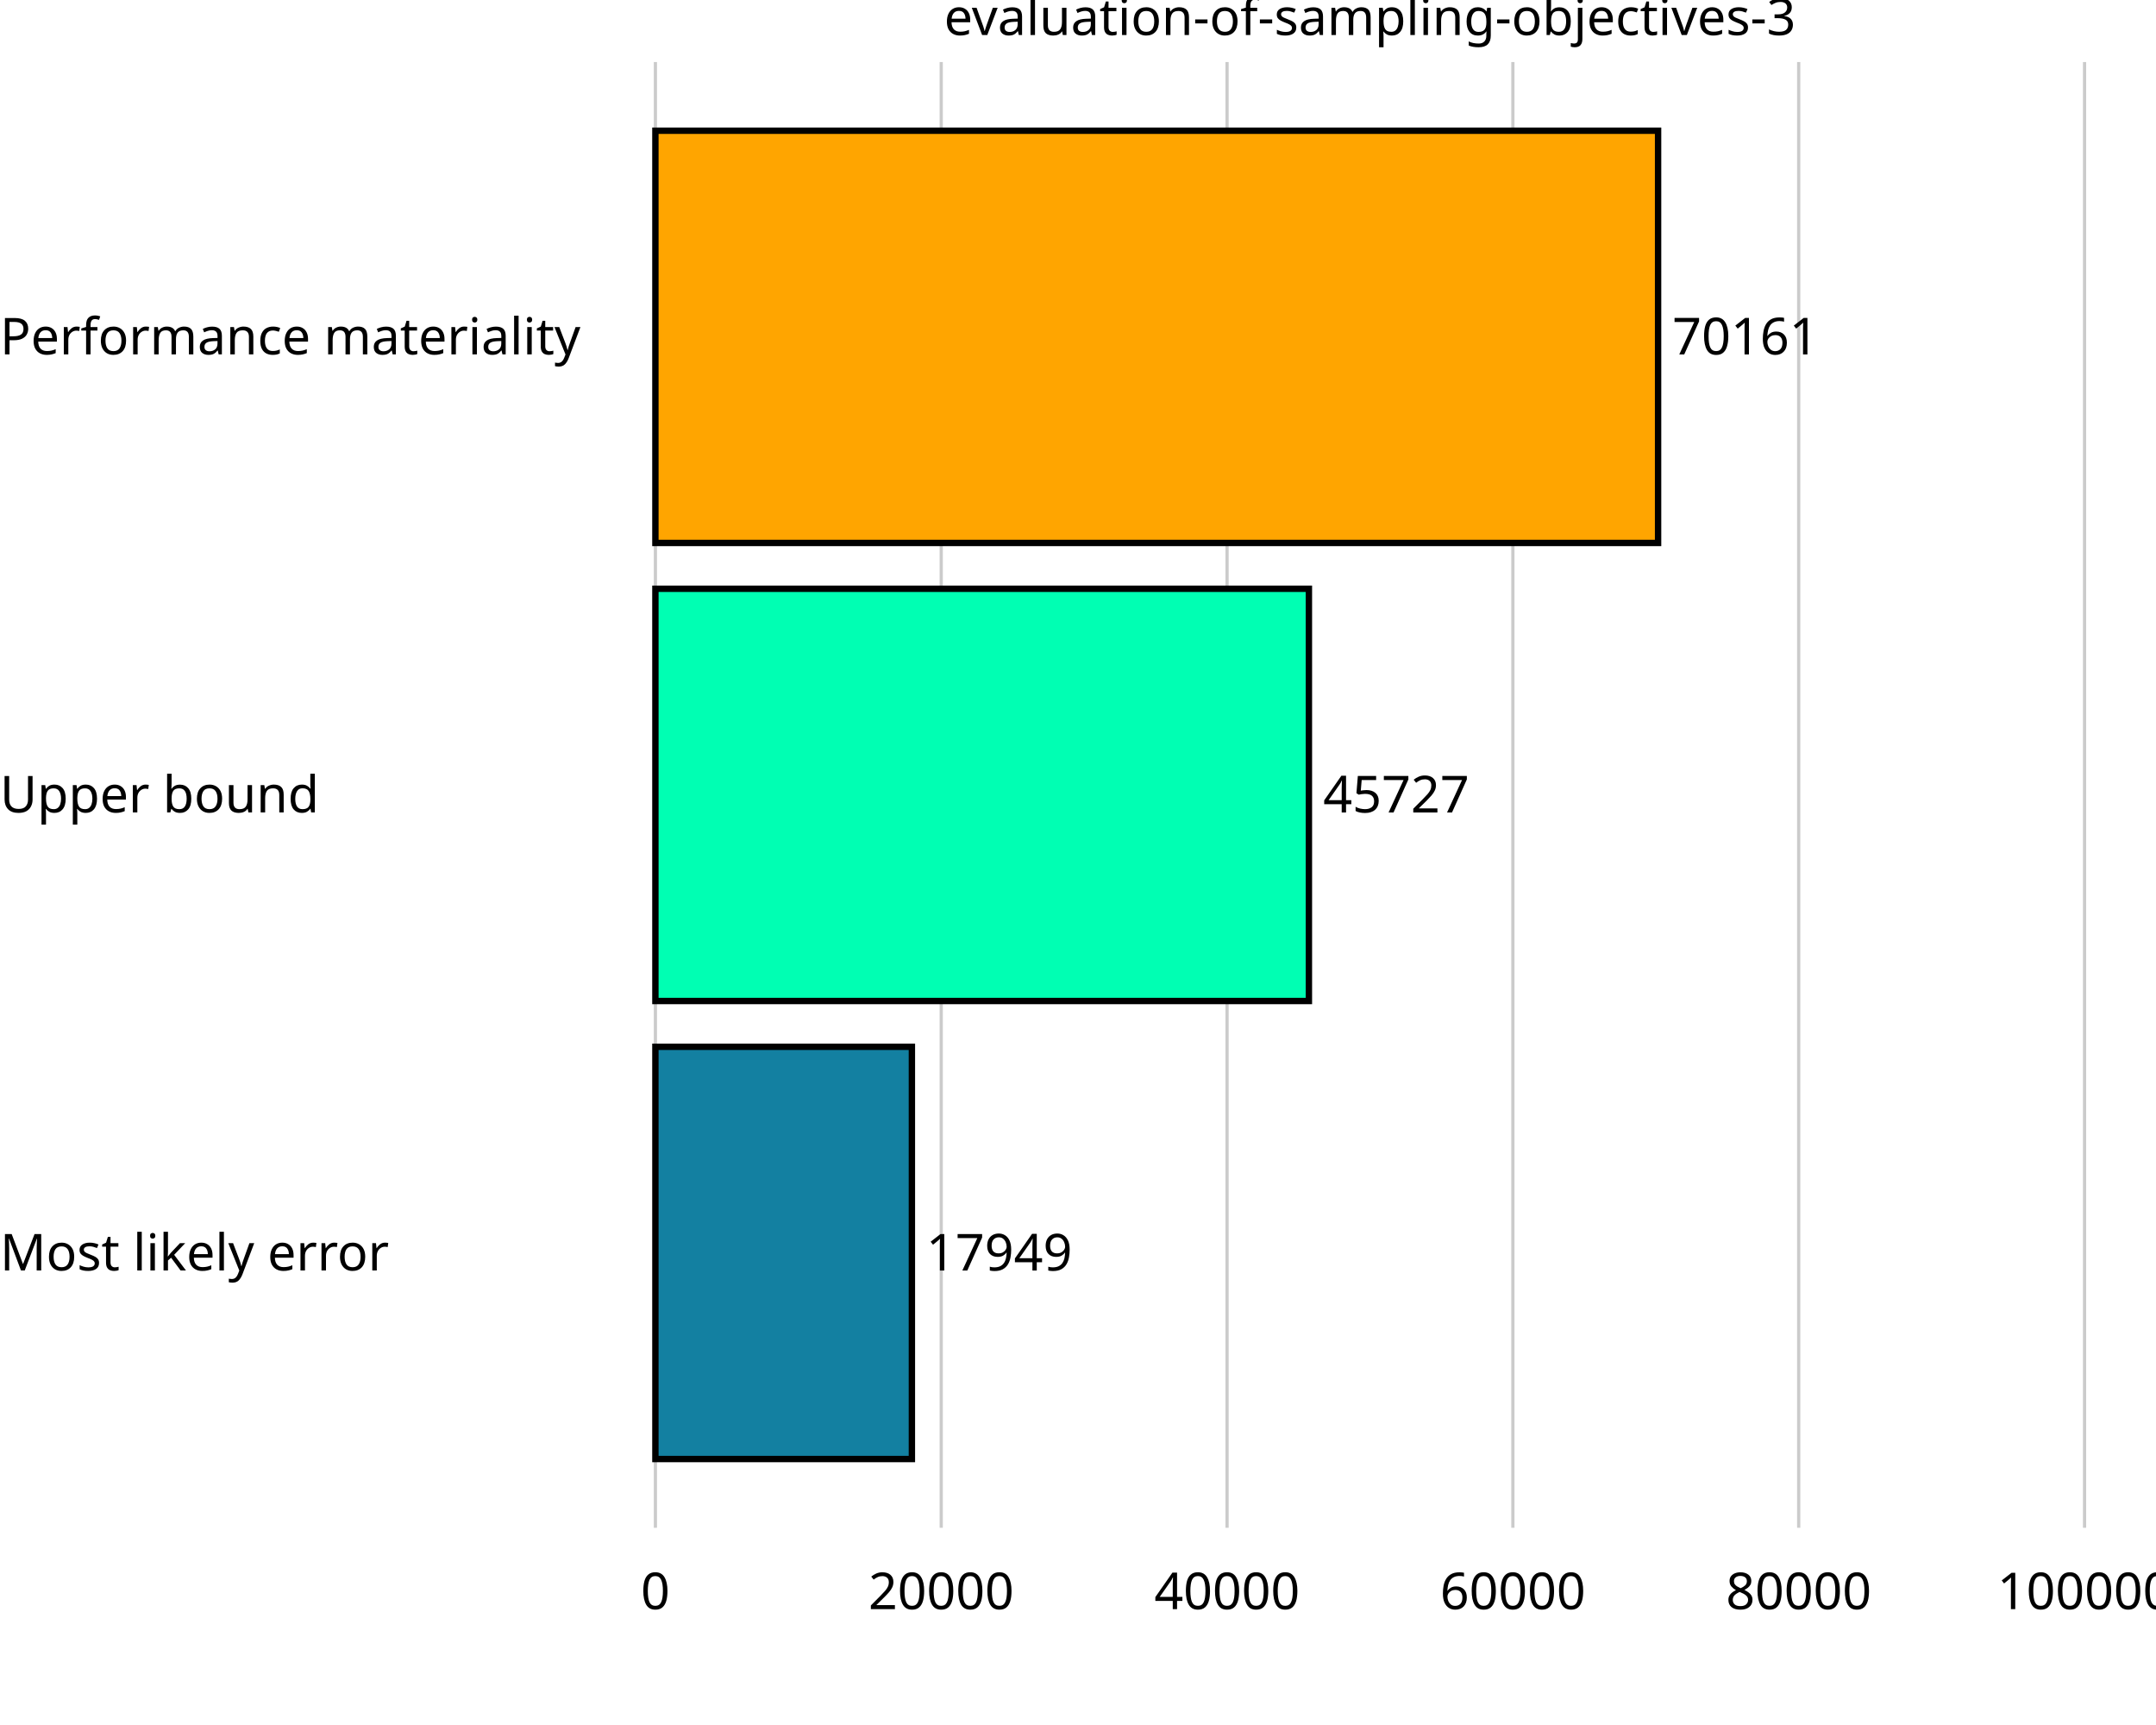
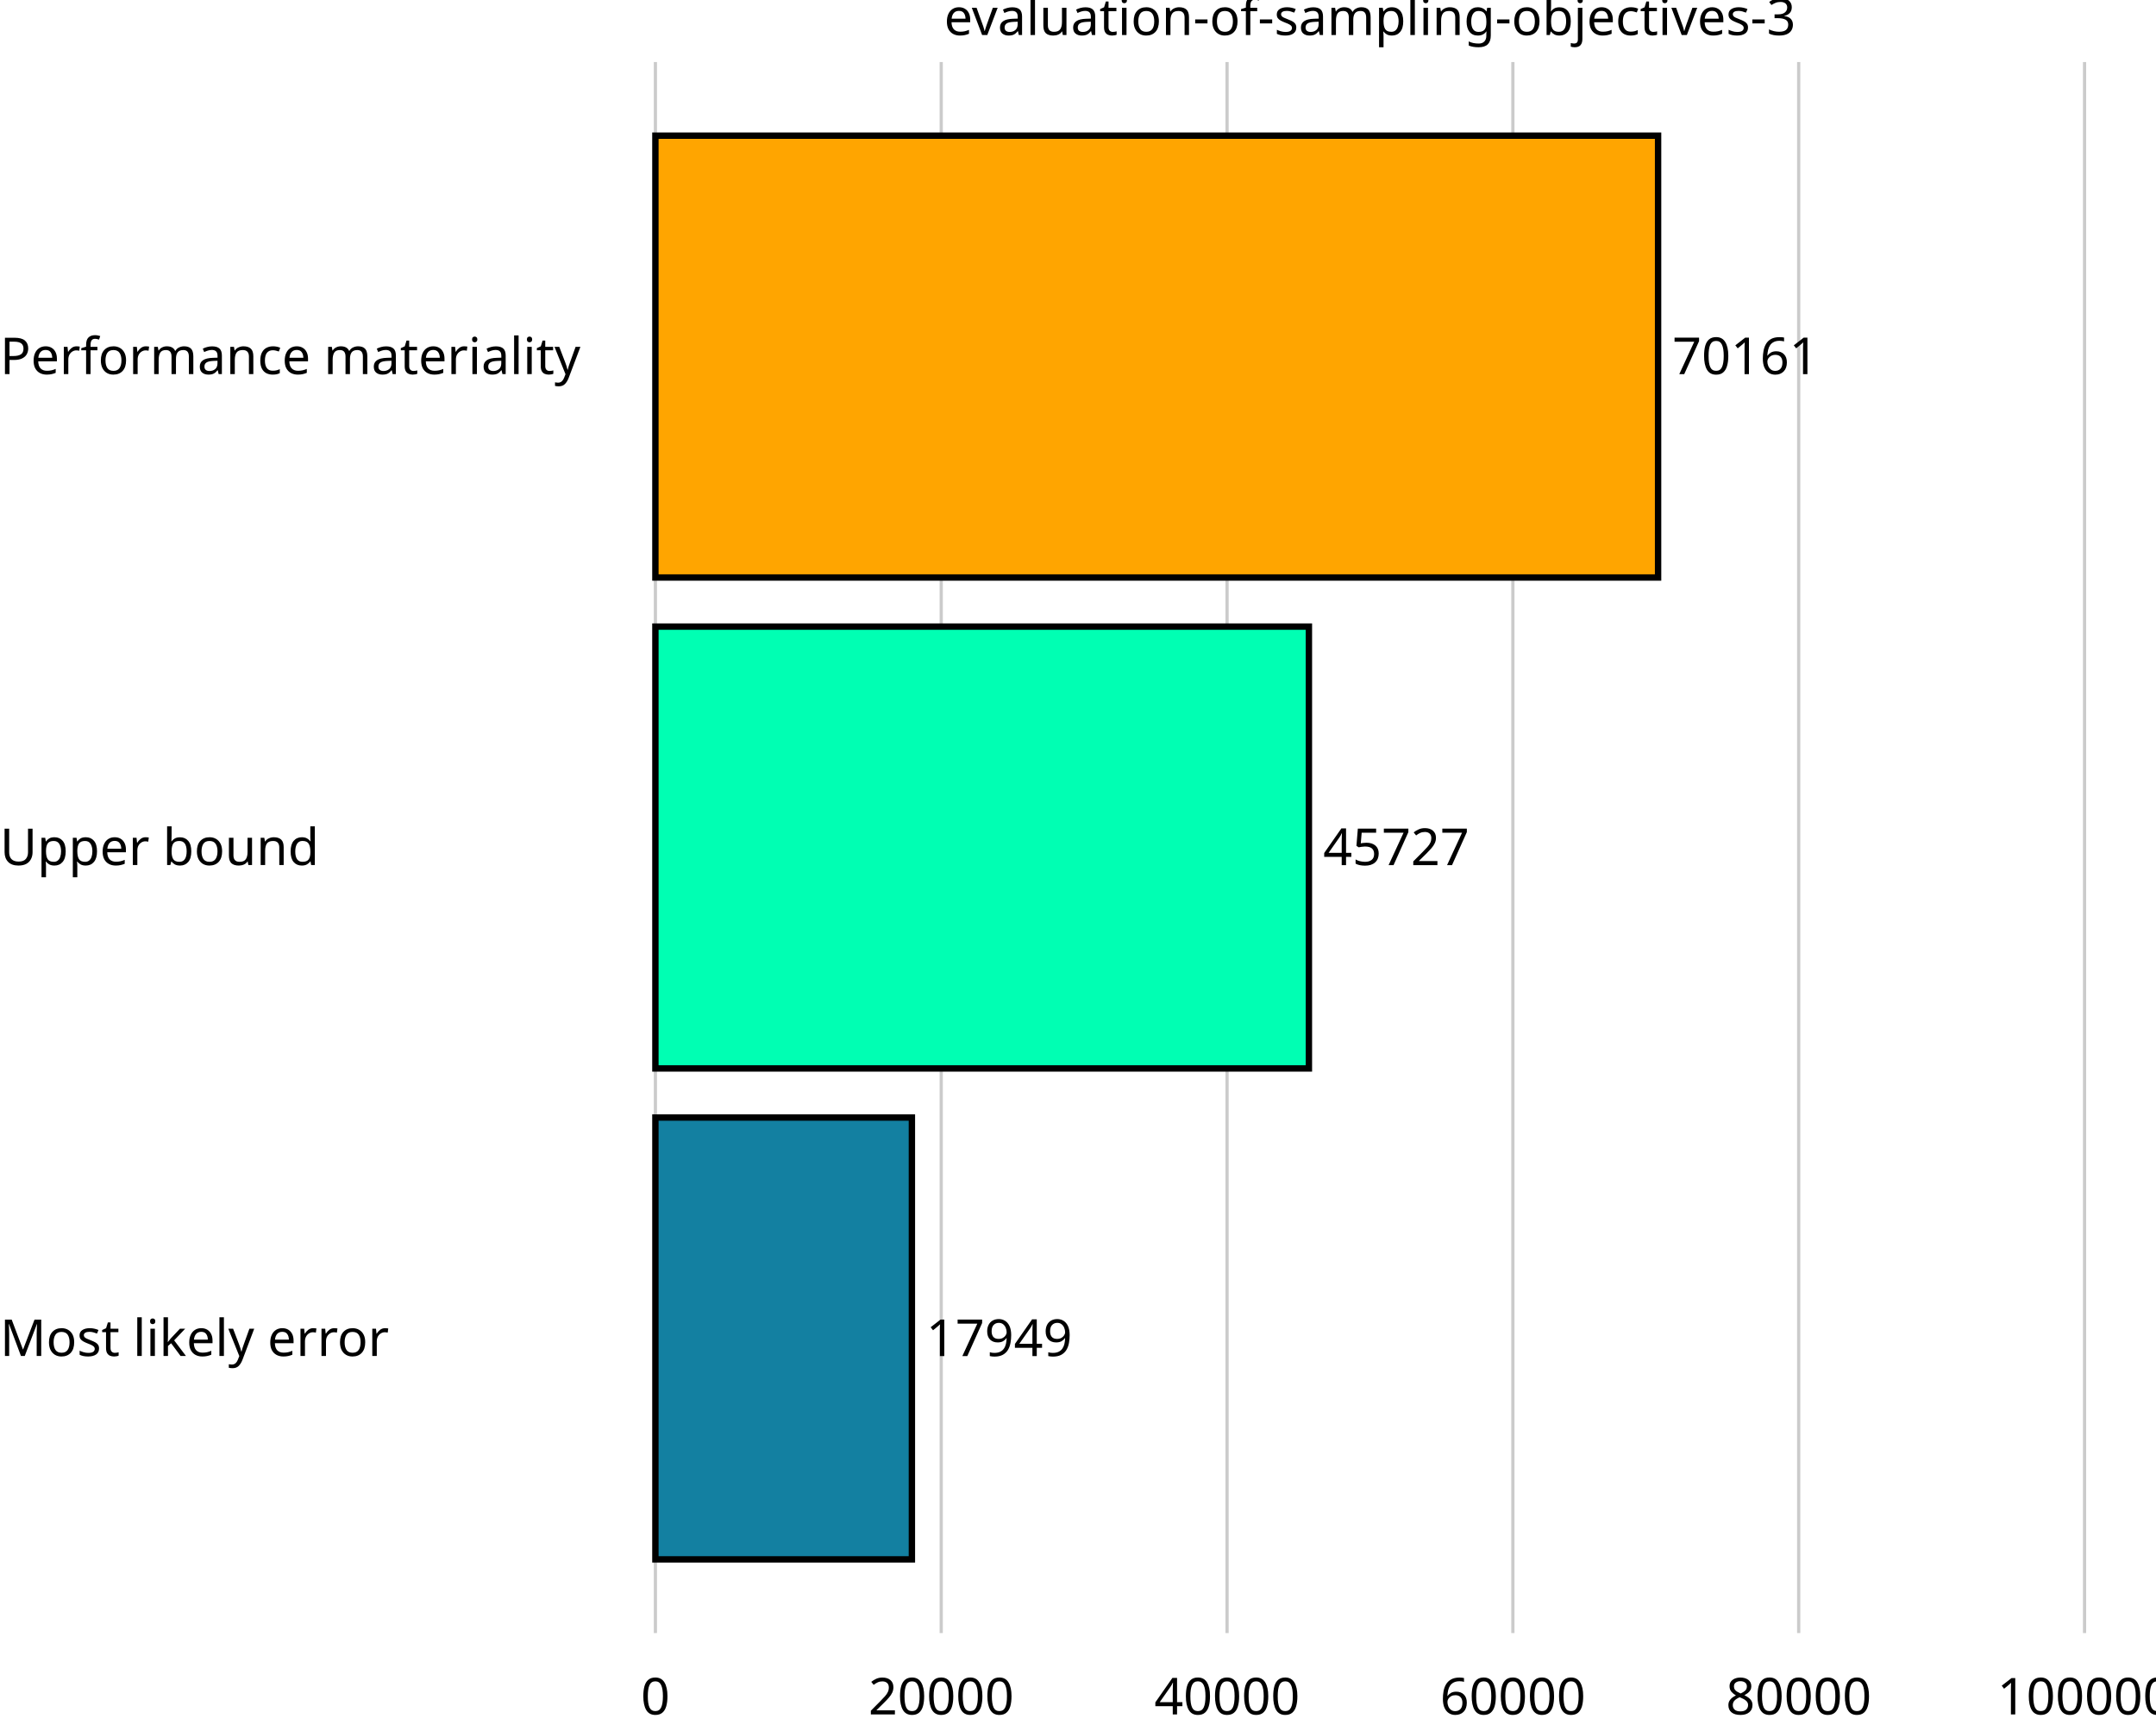
<svg xmlns="http://www.w3.org/2000/svg" class="svglite" data-engine-version="2.0" width="720.00pt" height="576.00pt" viewBox="0 0 720.00 576.00">
  <defs>
    <style type="text/css">
    .svglite line, .svglite polyline, .svglite polygon, .svglite path, .svglite rect, .svglite circle {
      fill: none;
      stroke: #000000;
      stroke-linecap: round;
      stroke-linejoin: round;
      stroke-miterlimit: 10.00;
    }
  </style>
  </defs>
  <rect width="100%" height="100%" style="stroke: none; fill: #FFFFFF;" />
  <defs>
    <clipPath id="cpMC4wMHw3MjAuMDB8MC4wMHw1NzYuMDA=">
      <rect x="0.00" y="0.00" width="720.00" height="576.00" />
    </clipPath>
  </defs>
  <g clip-path="url(#cpMC4wMHw3MjAuMDB8MC4wMHw1NzYuMDA=)">
    <rect x="0.00" y="0.00" width="720.00" height="576.00" style="stroke-width: 10.67; stroke: none;" />
  </g>
  <defs>
-     <clipPath id="cpMTk1LjAxfDcyMC4wMHwyMC43MXw1MTAuMTQ=">
-       <rect x="195.01" y="20.71" width="524.99" height="489.43" />
+     <clipPath id="cpMTk1LjAxfDcyMC4wMHwyMC43MXw1NDUuMjk=">
+       <rect x="195.01" y="20.71" width="524.99" height="524.59" />
    </clipPath>
  </defs>
-   <g clip-path="url(#cpMTk1LjAxfDcyMC4wMHwyMC43MXw1MTAuMTQ=)">
-     <rect x="195.01" y="20.71" width="524.99" height="489.43" style="stroke-width: 10.67; stroke: none;" />
-     <polyline points="218.87,510.14 218.87,20.71 " style="stroke-width: 1.07; stroke: #CBCBCB; stroke-linecap: butt;" />
-     <polyline points="314.32,510.14 314.32,20.71 " style="stroke-width: 1.07; stroke: #CBCBCB; stroke-linecap: butt;" />
-     <polyline points="409.78,510.14 409.78,20.71 " style="stroke-width: 1.07; stroke: #CBCBCB; stroke-linecap: butt;" />
-     <polyline points="505.23,510.14 505.23,20.71 " style="stroke-width: 1.07; stroke: #CBCBCB; stroke-linecap: butt;" />
-     <polyline points="600.68,510.14 600.68,20.71 " style="stroke-width: 1.07; stroke: #CBCBCB; stroke-linecap: butt;" />
-     <polyline points="696.14,510.14 696.14,20.71 " style="stroke-width: 1.07; stroke: #CBCBCB; stroke-linecap: butt;" />
-     <rect x="218.87" y="349.54" width="85.66" height="137.65" style="stroke-width: 2.13; stroke-linecap: butt; stroke-linejoin: miter; fill: #1380A1;" />
-     <rect x="218.87" y="196.60" width="218.24" height="137.65" style="stroke-width: 2.13; stroke-linecap: butt; stroke-linejoin: miter; fill: #00FFB3;" />
-     <rect x="218.87" y="43.65" width="334.85" height="137.65" style="stroke-width: 2.13; stroke-linecap: butt; stroke-linejoin: miter; fill: #FFA500;" />
-     <text x="309.28" y="424.25" style="font-size: 17.07px; font-family: sans;" textLength="47.48px" lengthAdjust="spacingAndGlyphs">17949</text>
-     <text x="441.86" y="271.30" style="font-size: 17.07px; font-family: sans;" textLength="47.48px" lengthAdjust="spacingAndGlyphs">45727</text>
-     <text x="558.47" y="118.35" style="font-size: 17.07px; font-family: sans;" textLength="47.48px" lengthAdjust="spacingAndGlyphs">70161</text>
-     <rect x="195.01" y="20.71" width="524.99" height="489.43" style="stroke-width: 0.00; stroke: none;" />
+   <g clip-path="url(#cpMTk1LjAxfDcyMC4wMHwyMC43MXw1NDUuMjk=)">
+     <rect x="195.01" y="20.71" width="524.99" height="524.59" style="stroke-width: 10.67; stroke: none;" />
+     <polyline points="218.87,545.29 218.87,20.71 " style="stroke-width: 1.07; stroke: #CBCBCB; stroke-linecap: butt;" />
+     <polyline points="314.32,545.29 314.32,20.71 " style="stroke-width: 1.07; stroke: #CBCBCB; stroke-linecap: butt;" />
+     <polyline points="409.78,545.29 409.78,20.71 " style="stroke-width: 1.07; stroke: #CBCBCB; stroke-linecap: butt;" />
+     <polyline points="505.23,545.29 505.23,20.71 " style="stroke-width: 1.07; stroke: #CBCBCB; stroke-linecap: butt;" />
+     <polyline points="600.68,545.29 600.68,20.71 " style="stroke-width: 1.07; stroke: #CBCBCB; stroke-linecap: butt;" />
+     <polyline points="696.14,545.29 696.14,20.71 " style="stroke-width: 1.07; stroke: #CBCBCB; stroke-linecap: butt;" />
+     <rect x="218.87" y="373.16" width="85.66" height="147.54" style="stroke-width: 2.13; stroke-linecap: butt; stroke-linejoin: miter; fill: #1380A1;" />
+     <rect x="218.87" y="209.23" width="218.24" height="147.54" style="stroke-width: 2.13; stroke-linecap: butt; stroke-linejoin: miter; fill: #00FFB3;" />
+     <rect x="218.87" y="45.30" width="334.85" height="147.54" style="stroke-width: 2.13; stroke-linecap: butt; stroke-linejoin: miter; fill: #FFA500;" />
+     <text x="309.28" y="452.81" style="font-size: 17.07px; font-family: sans;" textLength="47.48px" lengthAdjust="spacingAndGlyphs">17949</text>
+     <text x="441.86" y="288.88" style="font-size: 17.07px; font-family: sans;" textLength="47.48px" lengthAdjust="spacingAndGlyphs">45727</text>
+     <text x="558.47" y="124.94" style="font-size: 17.07px; font-family: sans;" textLength="47.48px" lengthAdjust="spacingAndGlyphs">70161</text>
+     <rect x="195.01" y="20.71" width="524.99" height="524.59" style="stroke-width: 0.00; stroke: none;" />
  </g>
  <g clip-path="url(#cpMC4wMHw3MjAuMDB8MC4wMHw1NzYuMDA=)">
-     <polyline points="195.01,510.14 195.01,20.71 " style="stroke-width: 0.00; stroke: none; stroke-linecap: butt;" />
-     <text x="-0" y="424.22" style="font-size: 17.00px; font-family: sans;" textLength="119.98px" lengthAdjust="spacingAndGlyphs">Most likely error</text>
-     <text x="-0" y="271.27" style="font-size: 17.00px; font-family: sans;" textLength="98.31px" lengthAdjust="spacingAndGlyphs">Upper bound</text>
-     <text x="-0" y="118.33" style="font-size: 17.00px; font-family: sans;" textLength="179.53px" lengthAdjust="spacingAndGlyphs">Performance materiality</text>
-     <polyline points="195.01,510.14 720.00,510.14 " style="stroke-width: 0.00; stroke: none; stroke-linecap: butt;" />
-     <text x="218.87" y="537.32" text-anchor="middle" style="font-size: 17.00px; font-family: sans;" textLength="33.07px" lengthAdjust="spacingAndGlyphs">     0</text>
-     <text x="314.32" y="537.32" text-anchor="middle" style="font-size: 17.00px; font-family: sans;" textLength="52.00px" lengthAdjust="spacingAndGlyphs"> 20000</text>
-     <text x="409.78" y="537.32" text-anchor="middle" style="font-size: 17.00px; font-family: sans;" textLength="52.00px" lengthAdjust="spacingAndGlyphs"> 40000</text>
-     <text x="505.23" y="537.32" text-anchor="middle" style="font-size: 17.00px; font-family: sans;" textLength="52.00px" lengthAdjust="spacingAndGlyphs"> 60000</text>
-     <text x="600.68" y="537.32" text-anchor="middle" style="font-size: 17.00px; font-family: sans;" textLength="52.00px" lengthAdjust="spacingAndGlyphs"> 80000</text>
-     <text x="696.14" y="537.32" text-anchor="middle" style="font-size: 17.00px; font-family: sans;" textLength="56.73px" lengthAdjust="spacingAndGlyphs">100000</text>
+     <polyline points="195.01,545.29 195.01,20.71 " style="stroke-width: 0.00; stroke: none; stroke-linecap: butt;" />
+     <text x="-0" y="452.78" style="font-size: 17.00px; font-family: sans;" textLength="119.98px" lengthAdjust="spacingAndGlyphs">Most likely error</text>
+     <text x="-0" y="288.85" style="font-size: 17.00px; font-family: sans;" textLength="98.31px" lengthAdjust="spacingAndGlyphs">Upper bound</text>
+     <text x="-0" y="124.92" style="font-size: 17.00px; font-family: sans;" textLength="179.53px" lengthAdjust="spacingAndGlyphs">Performance materiality</text>
+     <polyline points="195.01,545.29 720.00,545.29 " style="stroke-width: 0.00; stroke: none; stroke-linecap: butt;" />
+     <text x="218.87" y="572.47" text-anchor="middle" style="font-size: 17.00px; font-family: sans;" textLength="33.07px" lengthAdjust="spacingAndGlyphs">     0</text>
+     <text x="314.32" y="572.47" text-anchor="middle" style="font-size: 17.00px; font-family: sans;" textLength="52.00px" lengthAdjust="spacingAndGlyphs"> 20000</text>
+     <text x="409.78" y="572.47" text-anchor="middle" style="font-size: 17.00px; font-family: sans;" textLength="52.00px" lengthAdjust="spacingAndGlyphs"> 40000</text>
+     <text x="505.23" y="572.47" text-anchor="middle" style="font-size: 17.00px; font-family: sans;" textLength="52.00px" lengthAdjust="spacingAndGlyphs"> 60000</text>
+     <text x="600.68" y="572.47" text-anchor="middle" style="font-size: 17.00px; font-family: sans;" textLength="52.00px" lengthAdjust="spacingAndGlyphs"> 80000</text>
+     <text x="696.14" y="572.47" text-anchor="middle" style="font-size: 17.00px; font-family: sans;" textLength="56.73px" lengthAdjust="spacingAndGlyphs">100000</text>
    <text x="457.50" y="11.70" text-anchor="middle" style="font-size: 17.00px; font-family: sans;" textLength="267.44px" lengthAdjust="spacingAndGlyphs">evaluation-of-sampling-objectives-3</text>
  </g>
</svg>
